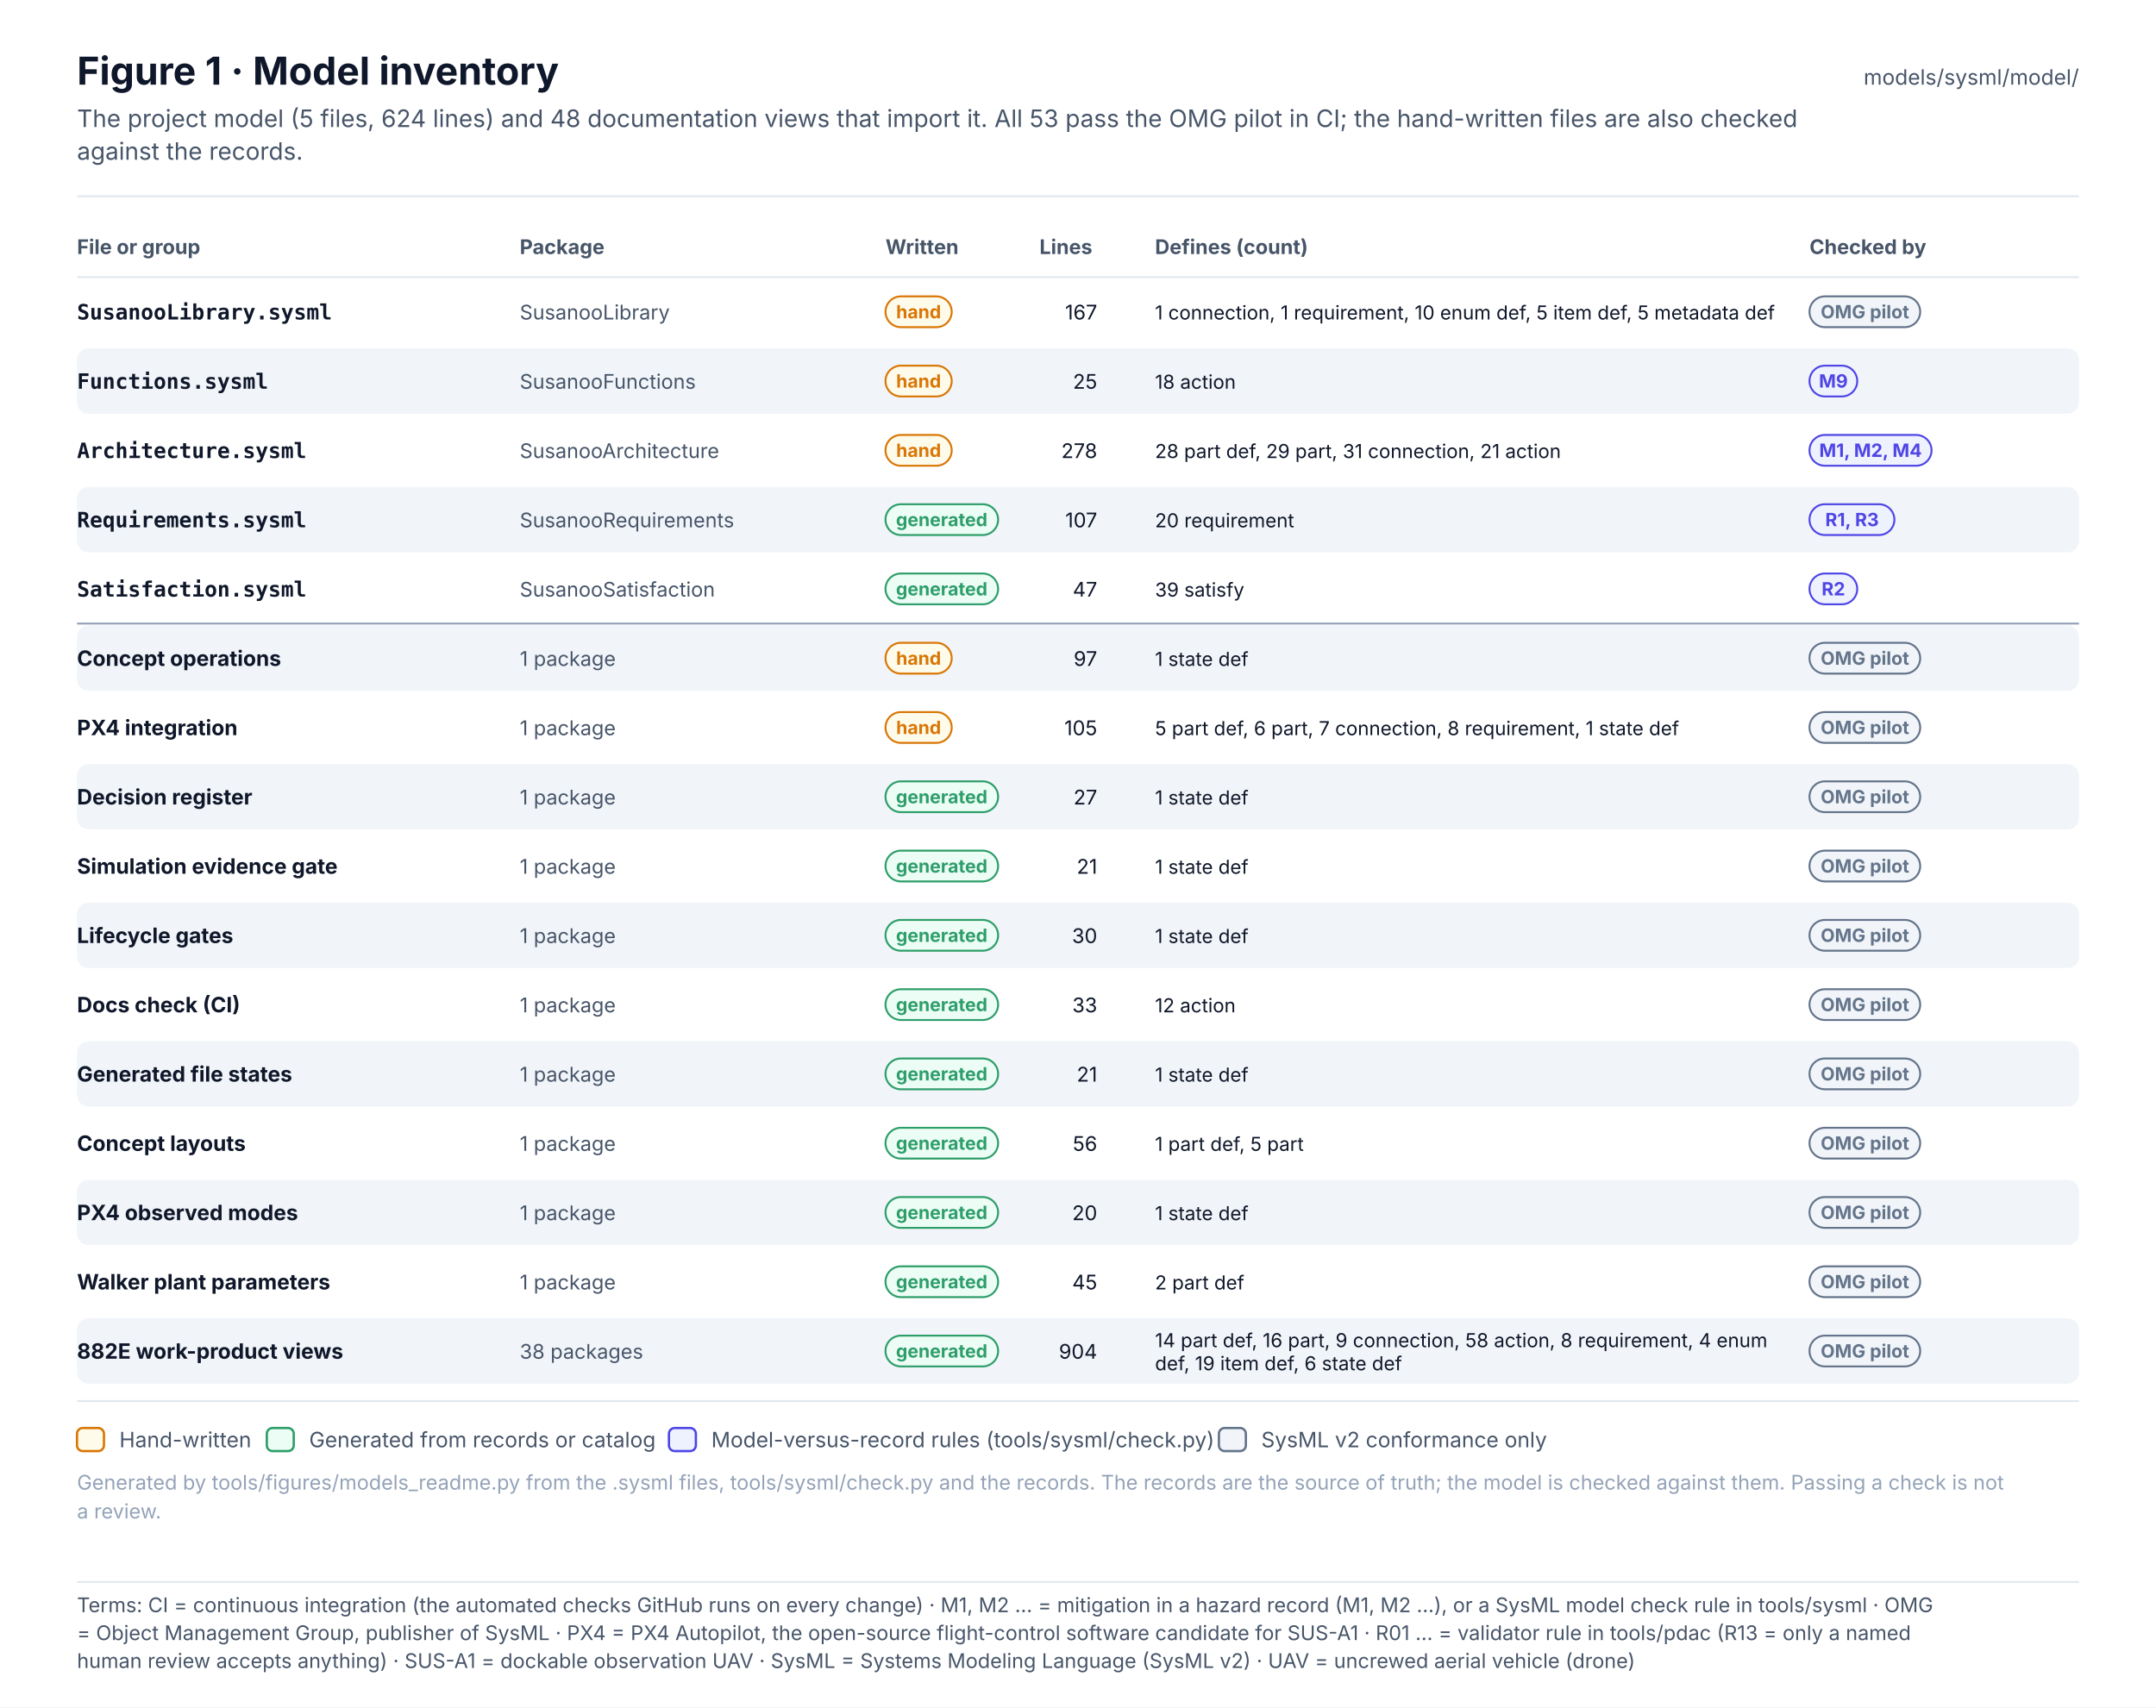
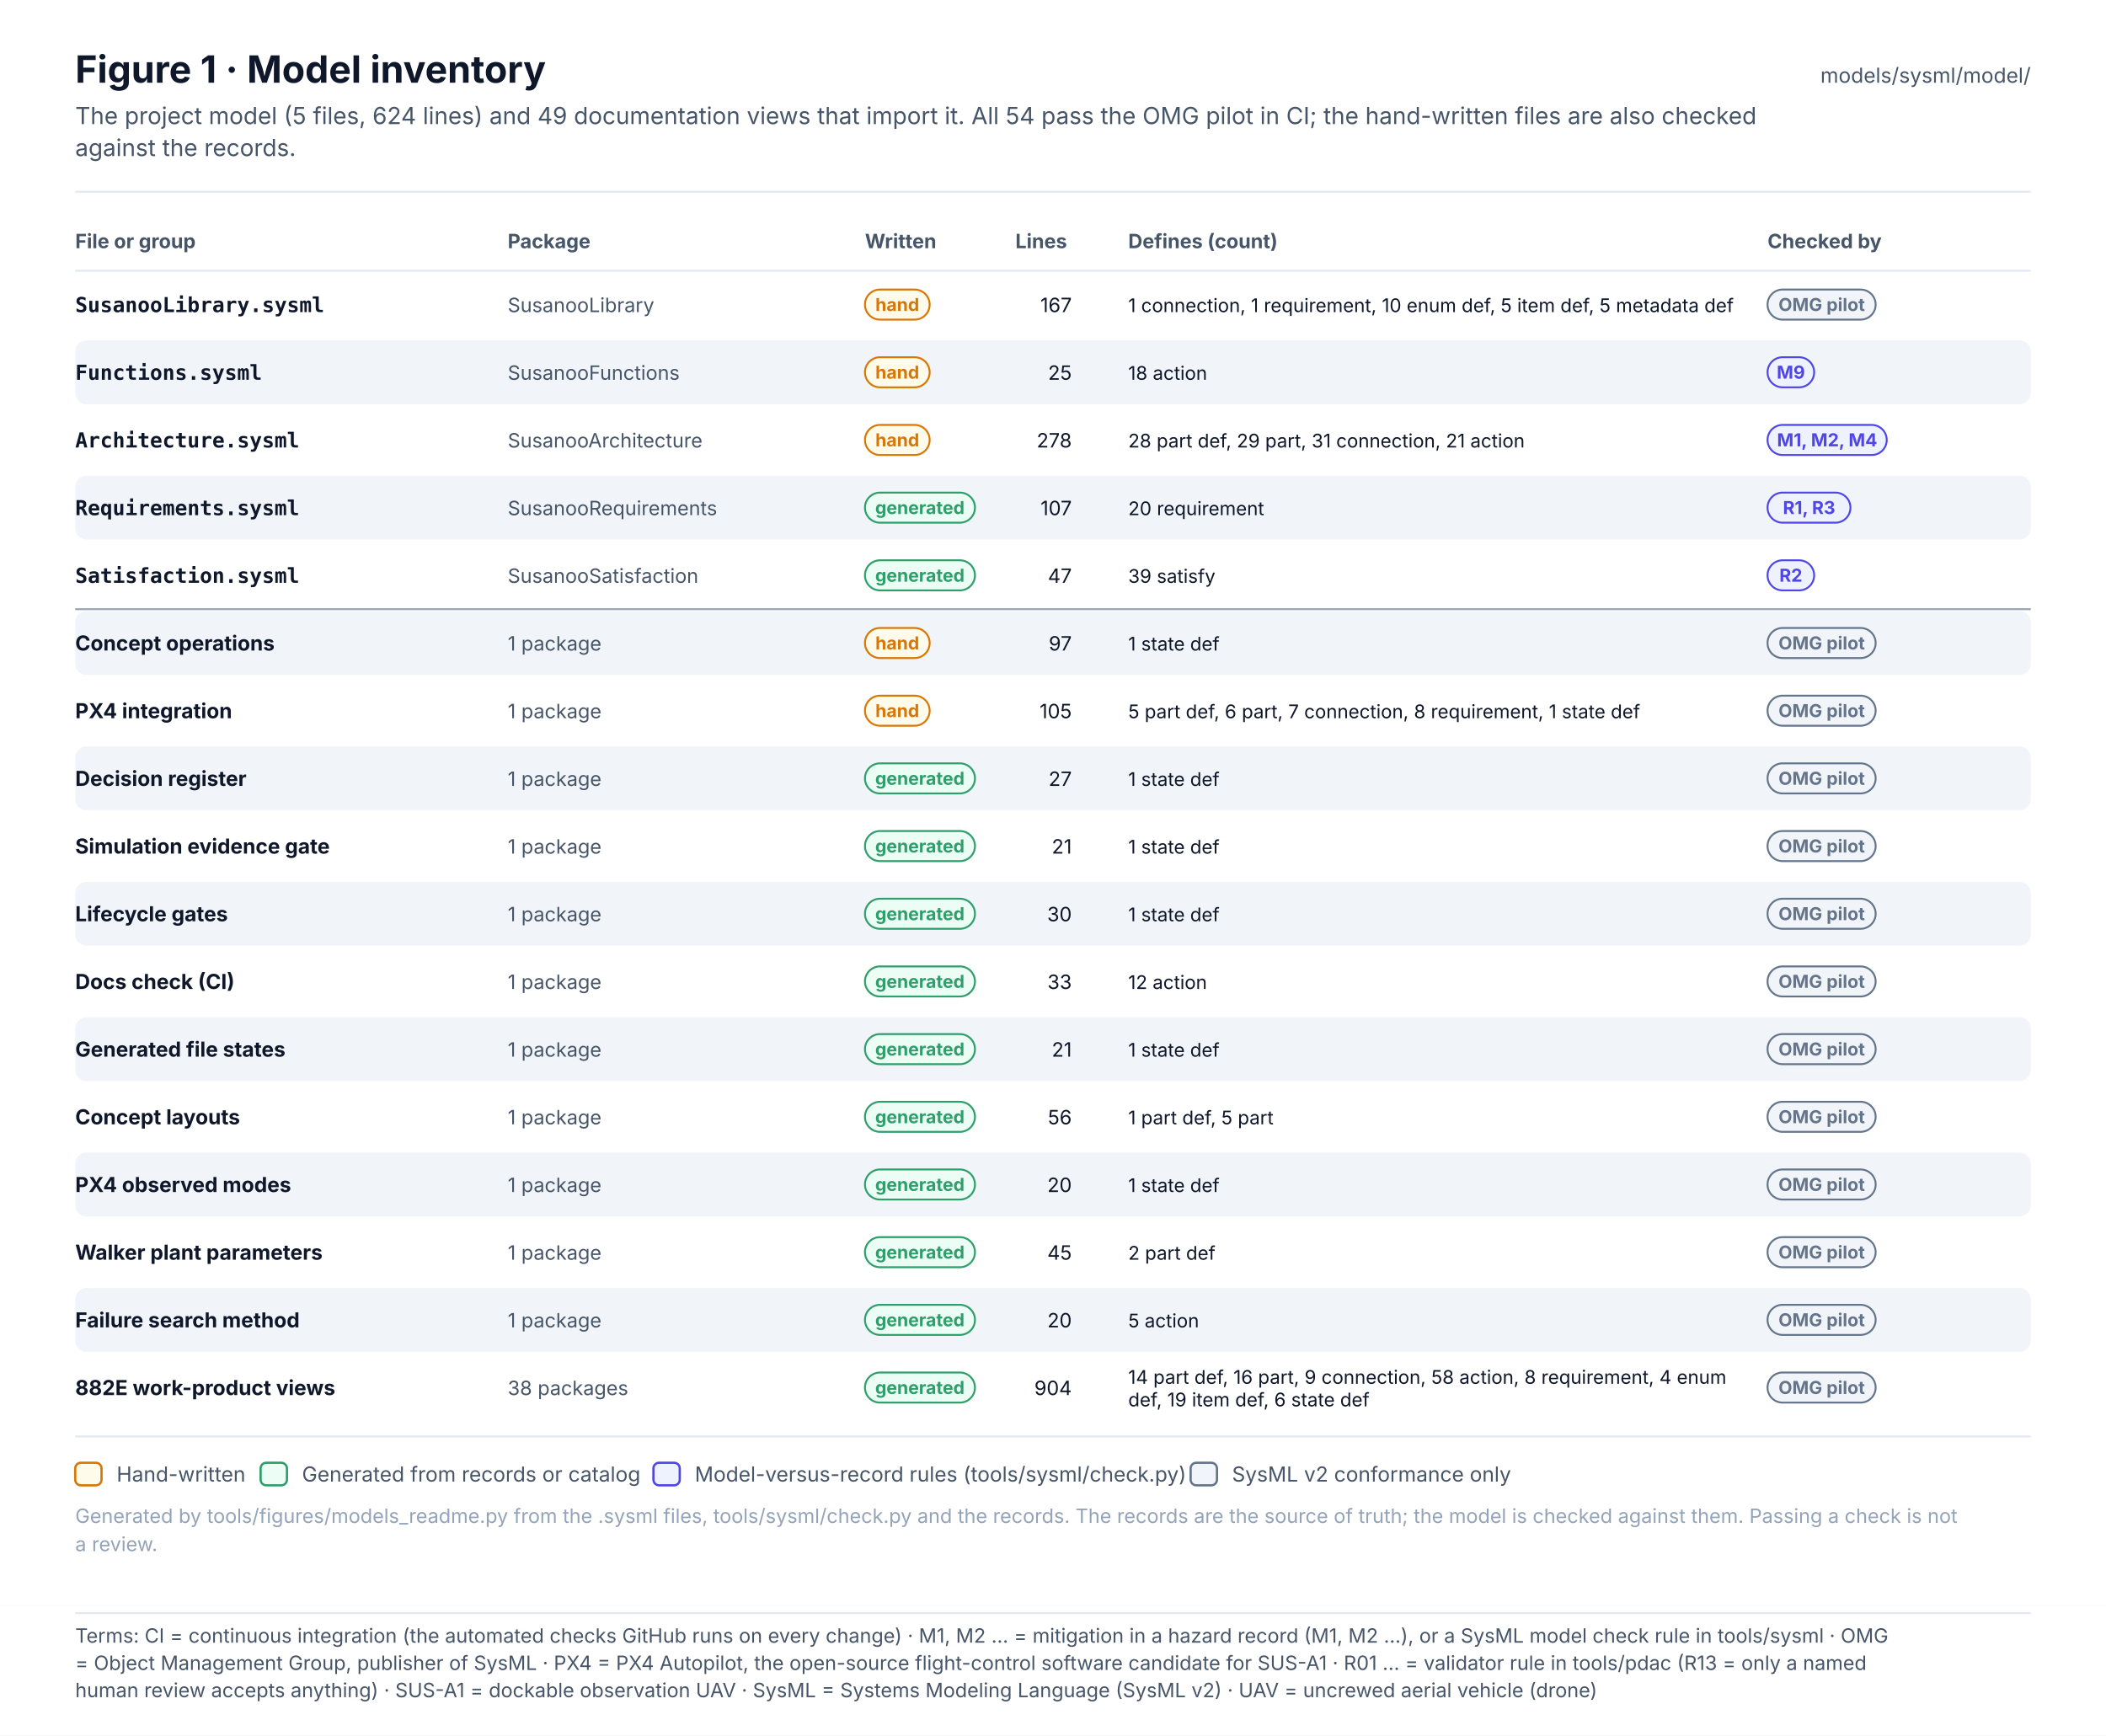
- <svg xmlns="http://www.w3.org/2000/svg" width="1120" height="887.1" viewBox="0 0 1120 887.1" font-family="Inter, 'Segoe UI', Helvetica, Arial, sans-serif" role="img">
+ <svg xmlns="http://www.w3.org/2000/svg" width="1120" height="923.1" viewBox="0 0 1120 923.1" font-family="Inter, 'Segoe UI', Helvetica, Arial, sans-serif" role="img">
  <defs>
    <pattern id="hatch" patternUnits="userSpaceOnUse" width="6" height="6" patternTransform="rotate(45)">
      <rect width="6" height="6" fill="#F1F5F9" />
      <line x1="0" y1="0" x2="0" y2="6" stroke="#E2E8F0" stroke-width="2" />
    </pattern>
    <marker id="arr-ink" viewBox="0 0 10 10" refX="9" refY="5" markerWidth="7" markerHeight="7" orient="auto-start-reverse">
      <path d="M0 0 L10 5 L0 10 z" fill="#475569" />
    </marker>
    <marker id="dia-ink" viewBox="0 0 16 10" refX="15" refY="5" markerWidth="12" markerHeight="8" orient="auto-start-reverse">
      <path d="M1 5 L8 1 L15 5 L8 9 z" fill="#475569" />
    </marker>
    <marker id="tri-ink" viewBox="0 0 12 12" refX="11" refY="6" markerWidth="10" markerHeight="10" orient="auto-start-reverse">
      <path d="M1 1 L11 6 L1 11 z" fill="#FFFFFF" stroke="#475569" stroke-width="1.2" />
    </marker>
    <marker id="arr-system" viewBox="0 0 10 10" refX="9" refY="5" markerWidth="7" markerHeight="7" orient="auto-start-reverse">
      <path d="M0 0 L10 5 L0 10 z" fill="#4F46E5" />
    </marker>
    <marker id="dia-system" viewBox="0 0 16 10" refX="15" refY="5" markerWidth="12" markerHeight="8" orient="auto-start-reverse">
      <path d="M1 5 L8 1 L15 5 L8 9 z" fill="#4F46E5" />
    </marker>
    <marker id="tri-system" viewBox="0 0 12 12" refX="11" refY="6" markerWidth="10" markerHeight="10" orient="auto-start-reverse">
      <path d="M1 1 L11 6 L1 11 z" fill="#FFFFFF" stroke="#4F46E5" stroke-width="1.2" />
    </marker>
    <marker id="arr-software" viewBox="0 0 10 10" refX="9" refY="5" markerWidth="7" markerHeight="7" orient="auto-start-reverse">
      <path d="M0 0 L10 5 L0 10 z" fill="#0F766E" />
    </marker>
    <marker id="dia-software" viewBox="0 0 16 10" refX="15" refY="5" markerWidth="12" markerHeight="8" orient="auto-start-reverse">
      <path d="M1 5 L8 1 L15 5 L8 9 z" fill="#0F766E" />
    </marker>
    <marker id="tri-software" viewBox="0 0 12 12" refX="11" refY="6" markerWidth="10" markerHeight="10" orient="auto-start-reverse">
      <path d="M1 1 L11 6 L1 11 z" fill="#FFFFFF" stroke="#0F766E" stroke-width="1.2" />
    </marker>
    <marker id="arr-safety" viewBox="0 0 10 10" refX="9" refY="5" markerWidth="7" markerHeight="7" orient="auto-start-reverse">
      <path d="M0 0 L10 5 L0 10 z" fill="#C2410C" />
    </marker>
    <marker id="dia-safety" viewBox="0 0 16 10" refX="15" refY="5" markerWidth="12" markerHeight="8" orient="auto-start-reverse">
      <path d="M1 5 L8 1 L15 5 L8 9 z" fill="#C2410C" />
    </marker>
    <marker id="tri-safety" viewBox="0 0 12 12" refX="11" refY="6" markerWidth="10" markerHeight="10" orient="auto-start-reverse">
      <path d="M1 1 L11 6 L1 11 z" fill="#FFFFFF" stroke="#C2410C" stroke-width="1.2" />
    </marker>
    <marker id="arr-interface" viewBox="0 0 10 10" refX="9" refY="5" markerWidth="7" markerHeight="7" orient="auto-start-reverse">
      <path d="M0 0 L10 5 L0 10 z" fill="#7C3AED" />
    </marker>
    <marker id="dia-interface" viewBox="0 0 16 10" refX="15" refY="5" markerWidth="12" markerHeight="8" orient="auto-start-reverse">
      <path d="M1 5 L8 1 L15 5 L8 9 z" fill="#7C3AED" />
    </marker>
    <marker id="tri-interface" viewBox="0 0 12 12" refX="11" refY="6" markerWidth="10" markerHeight="10" orient="auto-start-reverse">
      <path d="M1 1 L11 6 L1 11 z" fill="#FFFFFF" stroke="#7C3AED" stroke-width="1.2" />
    </marker>
    <marker id="arr-external" viewBox="0 0 10 10" refX="9" refY="5" markerWidth="7" markerHeight="7" orient="auto-start-reverse">
      <path d="M0 0 L10 5 L0 10 z" fill="#64748B" />
    </marker>
    <marker id="dia-external" viewBox="0 0 16 10" refX="15" refY="5" markerWidth="12" markerHeight="8" orient="auto-start-reverse">
      <path d="M1 5 L8 1 L15 5 L8 9 z" fill="#64748B" />
    </marker>
    <marker id="tri-external" viewBox="0 0 12 12" refX="11" refY="6" markerWidth="10" markerHeight="10" orient="auto-start-reverse">
      <path d="M1 1 L11 6 L1 11 z" fill="#FFFFFF" stroke="#64748B" stroke-width="1.2" />
    </marker>
    <marker id="arr-work" viewBox="0 0 10 10" refX="9" refY="5" markerWidth="7" markerHeight="7" orient="auto-start-reverse">
      <path d="M0 0 L10 5 L0 10 z" fill="#475569" />
    </marker>
    <marker id="dia-work" viewBox="0 0 16 10" refX="15" refY="5" markerWidth="12" markerHeight="8" orient="auto-start-reverse">
      <path d="M1 5 L8 1 L15 5 L8 9 z" fill="#475569" />
    </marker>
    <marker id="tri-work" viewBox="0 0 12 12" refX="11" refY="6" markerWidth="10" markerHeight="10" orient="auto-start-reverse">
      <path d="M1 1 L11 6 L1 11 z" fill="#FFFFFF" stroke="#475569" stroke-width="1.2" />
    </marker>
    <marker id="arr-muted" viewBox="0 0 10 10" refX="9" refY="5" markerWidth="7" markerHeight="7" orient="auto-start-reverse">
      <path d="M0 0 L10 5 L0 10 z" fill="#94A3B8" />
    </marker>
    <marker id="dia-muted" viewBox="0 0 16 10" refX="15" refY="5" markerWidth="12" markerHeight="8" orient="auto-start-reverse">
      <path d="M1 5 L8 1 L15 5 L8 9 z" fill="#94A3B8" />
    </marker>
    <marker id="tri-muted" viewBox="0 0 12 12" refX="11" refY="6" markerWidth="10" markerHeight="10" orient="auto-start-reverse">
      <path d="M1 1 L11 6 L1 11 z" fill="#FFFFFF" stroke="#94A3B8" stroke-width="1.2" />
    </marker>
    <marker id="arr-current" viewBox="0 0 10 10" refX="9" refY="5" markerWidth="7" markerHeight="7" orient="auto-start-reverse">
      <path d="M0 0 L10 5 L0 10 z" fill="#0F172A" />
    </marker>
    <marker id="dia-current" viewBox="0 0 16 10" refX="15" refY="5" markerWidth="12" markerHeight="8" orient="auto-start-reverse">
      <path d="M1 5 L8 1 L15 5 L8 9 z" fill="#0F172A" />
    </marker>
    <marker id="tri-current" viewBox="0 0 12 12" refX="11" refY="6" markerWidth="10" markerHeight="10" orient="auto-start-reverse">
      <path d="M1 1 L11 6 L1 11 z" fill="#FFFFFF" stroke="#0F172A" stroke-width="1.2" />
    </marker>
    <marker id="arr-ok" viewBox="0 0 10 10" refX="9" refY="5" markerWidth="7" markerHeight="7" orient="auto-start-reverse">
      <path d="M0 0 L10 5 L0 10 z" fill="#2E9E6A" />
    </marker>
    <marker id="dia-ok" viewBox="0 0 16 10" refX="15" refY="5" markerWidth="12" markerHeight="8" orient="auto-start-reverse">
      <path d="M1 5 L8 1 L15 5 L8 9 z" fill="#2E9E6A" />
    </marker>
    <marker id="tri-ok" viewBox="0 0 12 12" refX="11" refY="6" markerWidth="10" markerHeight="10" orient="auto-start-reverse">
      <path d="M1 1 L11 6 L1 11 z" fill="#FFFFFF" stroke="#2E9E6A" stroke-width="1.2" />
    </marker>
    <marker id="arr-amber" viewBox="0 0 10 10" refX="9" refY="5" markerWidth="7" markerHeight="7" orient="auto-start-reverse">
      <path d="M0 0 L10 5 L0 10 z" fill="#D97706" />
    </marker>
    <marker id="dia-amber" viewBox="0 0 16 10" refX="15" refY="5" markerWidth="12" markerHeight="8" orient="auto-start-reverse">
      <path d="M1 5 L8 1 L15 5 L8 9 z" fill="#D97706" />
    </marker>
    <marker id="tri-amber" viewBox="0 0 12 12" refX="11" refY="6" markerWidth="10" markerHeight="10" orient="auto-start-reverse">
      <path d="M1 1 L11 6 L1 11 z" fill="#FFFFFF" stroke="#D97706" stroke-width="1.2" />
    </marker>
    <marker id="arr-red" viewBox="0 0 10 10" refX="9" refY="5" markerWidth="7" markerHeight="7" orient="auto-start-reverse">
      <path d="M0 0 L10 5 L0 10 z" fill="#D2553F" />
    </marker>
    <marker id="dia-red" viewBox="0 0 16 10" refX="15" refY="5" markerWidth="12" markerHeight="8" orient="auto-start-reverse">
      <path d="M1 5 L8 1 L15 5 L8 9 z" fill="#D2553F" />
    </marker>
    <marker id="tri-red" viewBox="0 0 12 12" refX="11" refY="6" markerWidth="10" markerHeight="10" orient="auto-start-reverse">
      <path d="M1 1 L11 6 L1 11 z" fill="#FFFFFF" stroke="#D2553F" stroke-width="1.2" />
    </marker>
  </defs>
-   <rect x="0" y="0" width="1120" height="818" rx="0" fill="#FFFFFF" stroke="none" stroke-width="0" />
+   <rect x="0" y="0" width="1120" height="854" rx="0" fill="#FFFFFF" stroke="none" stroke-width="0" />
  <text x="40" y="44" font-size="20" fill="#0F172A" font-weight="700">Figure 1 · Model inventory</text>
-   <text x="40" y="66" font-size="12.5" fill="#475569">The project model (5 files, 624 lines) and 48 documentation views that import it. All 53 pass the OMG pilot in CI; the hand-written files are also checked</text>
+   <text x="40" y="66" font-size="12.5" fill="#475569">The project model (5 files, 624 lines) and 49 documentation views that import it. All 54 pass the OMG pilot in CI; the hand-written files are also checked</text>
  <text x="40" y="83" font-size="12.5" fill="#475569">against the records.</text>
  <text x="1080" y="44" font-size="11" fill="#475569" text-anchor="end">models/sysml/model/</text>
  <line x1="40" y1="102" x2="1080" y2="102" stroke="#E2E8F0" stroke-width="1" />
  <text x="40" y="132" font-size="10.5" fill="#475569" font-weight="700">File or group</text>
  <text x="270" y="132" font-size="10.5" fill="#475569" font-weight="700">Package</text>
  <text x="460" y="132" font-size="10.5" fill="#475569" font-weight="700">Written</text>
  <text x="540" y="132" font-size="10.5" fill="#475569" font-weight="700">Lines</text>
  <text x="600" y="132" font-size="10.5" fill="#475569" font-weight="700">Defines (count)</text>
  <text x="940" y="132" font-size="10.5" fill="#475569" font-weight="700">Checked by</text>
  <line x1="40" y1="144" x2="1080" y2="144" stroke="#E2E8F0" stroke-width="1" />
  <text x="40" y="166" font-size="11" fill="#0F172A" font-weight="700" font-family="'JetBrains Mono', 'SFMono-Regular', Menlo, Consolas, monospace">SusanooLibrary.sysml</text>
  <text x="270" y="166" font-size="10.5" fill="#475569">SusanooLibrary</text>
  <rect x="460" y="154" width="34.4" height="16" rx="8.0" fill="#FFFBEB" stroke="#D97706" stroke-width="1" />
  <text x="477.2" y="165.4" font-size="9.5" fill="#D97706" font-weight="700" text-anchor="middle">hand</text>
  <text x="570" y="166" font-size="10.5" fill="#0F172A" text-anchor="end">167</text>
  <text x="600" y="166" font-size="10" fill="#0F172A">1 connection, 1 requirement, 10 enum def, 5 item def, 5 metadata def</text>
  <rect x="940" y="154" width="57.5" height="16" rx="8.0" fill="#F1F5F9" stroke="#64748B" stroke-width="1" />
  <text x="968.8" y="165.4" font-size="9.5" fill="#64748B" font-weight="700" text-anchor="middle">OMG pilot</text>
  <rect x="40" y="181" width="1040" height="34" rx="6" fill="#F1F5F9" stroke="none" stroke-width="0" />
  <text x="40" y="202" font-size="11" fill="#0F172A" font-weight="700" font-family="'JetBrains Mono', 'SFMono-Regular', Menlo, Consolas, monospace">Functions.sysml</text>
  <text x="270" y="202" font-size="10.5" fill="#475569">SusanooFunctions</text>
  <rect x="460" y="190" width="34.4" height="16" rx="8.0" fill="#FFFBEB" stroke="#D97706" stroke-width="1" />
  <text x="477.2" y="201.4" font-size="9.5" fill="#D97706" font-weight="700" text-anchor="middle">hand</text>
  <text x="570" y="202" font-size="10.5" fill="#0F172A" text-anchor="end">25</text>
  <text x="600" y="202" font-size="10" fill="#0F172A">18 action</text>
  <rect x="940" y="190" width="24.8" height="16" rx="8.0" fill="#EEF2FF" stroke="#4F46E5" stroke-width="1" />
  <text x="952.4" y="201.4" font-size="9.5" fill="#4F46E5" font-weight="700" text-anchor="middle">M9</text>
  <text x="40" y="238" font-size="11" fill="#0F172A" font-weight="700" font-family="'JetBrains Mono', 'SFMono-Regular', Menlo, Consolas, monospace">Architecture.sysml</text>
  <text x="270" y="238" font-size="10.5" fill="#475569">SusanooArchitecture</text>
  <rect x="460" y="226" width="34.4" height="16" rx="8.0" fill="#FFFBEB" stroke="#D97706" stroke-width="1" />
  <text x="477.2" y="237.4" font-size="9.5" fill="#D97706" font-weight="700" text-anchor="middle">hand</text>
  <text x="570" y="238" font-size="10.5" fill="#0F172A" text-anchor="end">278</text>
  <text x="600" y="238" font-size="10" fill="#0F172A">28 part def, 29 part, 31 connection, 21 action</text>
  <rect x="940" y="226" width="63.4" height="16" rx="8.0" fill="#EEF2FF" stroke="#4F46E5" stroke-width="1" />
  <text x="971.7" y="237.4" font-size="9.5" fill="#4F46E5" font-weight="700" text-anchor="middle">M1, M2, M4</text>
  <rect x="40" y="253" width="1040" height="34" rx="6" fill="#F1F5F9" stroke="none" stroke-width="0" />
  <text x="40" y="274" font-size="11" fill="#0F172A" font-weight="700" font-family="'JetBrains Mono', 'SFMono-Regular', Menlo, Consolas, monospace">Requirements.sysml</text>
  <text x="270" y="274" font-size="10.5" fill="#475569">SusanooRequirements</text>
  <rect x="460" y="262" width="58.5" height="16" rx="8.0" fill="#ECFDF5" stroke="#2E9E6A" stroke-width="1" />
  <text x="489.2" y="273.4" font-size="9.5" fill="#2E9E6A" font-weight="700" text-anchor="middle">generated</text>
  <text x="570" y="274" font-size="10.5" fill="#0F172A" text-anchor="end">107</text>
  <text x="600" y="274" font-size="10" fill="#0F172A">20 requirement</text>
  <rect x="940" y="262" width="44.1" height="16" rx="8.0" fill="#EEF2FF" stroke="#4F46E5" stroke-width="1" />
  <text x="962.1" y="273.4" font-size="9.5" fill="#4F46E5" font-weight="700" text-anchor="middle">R1, R3</text>
  <text x="40" y="310" font-size="11" fill="#0F172A" font-weight="700" font-family="'JetBrains Mono', 'SFMono-Regular', Menlo, Consolas, monospace">Satisfaction.sysml</text>
  <text x="270" y="310" font-size="10.5" fill="#475569">SusanooSatisfaction</text>
  <rect x="460" y="298" width="58.5" height="16" rx="8.0" fill="#ECFDF5" stroke="#2E9E6A" stroke-width="1" />
  <text x="489.2" y="309.4" font-size="9.5" fill="#2E9E6A" font-weight="700" text-anchor="middle">generated</text>
  <text x="570" y="310" font-size="10.5" fill="#0F172A" text-anchor="end">47</text>
  <text x="600" y="310" font-size="10" fill="#0F172A">39 satisfy</text>
  <rect x="940" y="298" width="24.8" height="16" rx="8.0" fill="#EEF2FF" stroke="#4F46E5" stroke-width="1" />
  <text x="952.4" y="309.4" font-size="9.5" fill="#4F46E5" font-weight="700" text-anchor="middle">R2</text>
  <line x1="40" y1="324" x2="1080" y2="324" stroke="#94A3B8" stroke-width="1" />
  <rect x="40" y="325" width="1040" height="34" rx="6" fill="#F1F5F9" stroke="none" stroke-width="0" />
  <text x="40" y="346" font-size="11" fill="#0F172A" font-weight="700">Concept operations</text>
  <text x="270" y="346" font-size="10.5" fill="#475569">1 package</text>
  <rect x="460" y="334" width="34.4" height="16" rx="8.0" fill="#FFFBEB" stroke="#D97706" stroke-width="1" />
  <text x="477.2" y="345.4" font-size="9.5" fill="#D97706" font-weight="700" text-anchor="middle">hand</text>
  <text x="570" y="346" font-size="10.5" fill="#0F172A" text-anchor="end">97</text>
  <text x="600" y="346" font-size="10" fill="#0F172A">1 state def</text>
  <rect x="940" y="334" width="57.5" height="16" rx="8.0" fill="#F1F5F9" stroke="#64748B" stroke-width="1" />
  <text x="968.8" y="345.4" font-size="9.5" fill="#64748B" font-weight="700" text-anchor="middle">OMG pilot</text>
  <text x="40" y="382" font-size="11" fill="#0F172A" font-weight="700">PX4 integration</text>
  <text x="270" y="382" font-size="10.5" fill="#475569">1 package</text>
  <rect x="460" y="370" width="34.4" height="16" rx="8.0" fill="#FFFBEB" stroke="#D97706" stroke-width="1" />
  <text x="477.2" y="381.4" font-size="9.5" fill="#D97706" font-weight="700" text-anchor="middle">hand</text>
  <text x="570" y="382" font-size="10.5" fill="#0F172A" text-anchor="end">105</text>
  <text x="600" y="382" font-size="10" fill="#0F172A">5 part def, 6 part, 7 connection, 8 requirement, 1 state def</text>
  <rect x="940" y="370" width="57.5" height="16" rx="8.0" fill="#F1F5F9" stroke="#64748B" stroke-width="1" />
  <text x="968.8" y="381.4" font-size="9.5" fill="#64748B" font-weight="700" text-anchor="middle">OMG pilot</text>
  <rect x="40" y="397" width="1040" height="34" rx="6" fill="#F1F5F9" stroke="none" stroke-width="0" />
  <text x="40" y="418" font-size="11" fill="#0F172A" font-weight="700">Decision register</text>
  <text x="270" y="418" font-size="10.5" fill="#475569">1 package</text>
  <rect x="460" y="406" width="58.5" height="16" rx="8.0" fill="#ECFDF5" stroke="#2E9E6A" stroke-width="1" />
  <text x="489.2" y="417.4" font-size="9.5" fill="#2E9E6A" font-weight="700" text-anchor="middle">generated</text>
  <text x="570" y="418" font-size="10.5" fill="#0F172A" text-anchor="end">27</text>
  <text x="600" y="418" font-size="10" fill="#0F172A">1 state def</text>
  <rect x="940" y="406" width="57.5" height="16" rx="8.0" fill="#F1F5F9" stroke="#64748B" stroke-width="1" />
  <text x="968.8" y="417.4" font-size="9.5" fill="#64748B" font-weight="700" text-anchor="middle">OMG pilot</text>
  <text x="40" y="454" font-size="11" fill="#0F172A" font-weight="700">Simulation evidence gate</text>
  <text x="270" y="454" font-size="10.5" fill="#475569">1 package</text>
  <rect x="460" y="442" width="58.5" height="16" rx="8.0" fill="#ECFDF5" stroke="#2E9E6A" stroke-width="1" />
  <text x="489.2" y="453.4" font-size="9.5" fill="#2E9E6A" font-weight="700" text-anchor="middle">generated</text>
  <text x="570" y="454" font-size="10.5" fill="#0F172A" text-anchor="end">21</text>
  <text x="600" y="454" font-size="10" fill="#0F172A">1 state def</text>
  <rect x="940" y="442" width="57.5" height="16" rx="8.0" fill="#F1F5F9" stroke="#64748B" stroke-width="1" />
  <text x="968.8" y="453.4" font-size="9.5" fill="#64748B" font-weight="700" text-anchor="middle">OMG pilot</text>
  <rect x="40" y="469" width="1040" height="34" rx="6" fill="#F1F5F9" stroke="none" stroke-width="0" />
  <text x="40" y="490" font-size="11" fill="#0F172A" font-weight="700">Lifecycle gates</text>
  <text x="270" y="490" font-size="10.5" fill="#475569">1 package</text>
  <rect x="460" y="478" width="58.5" height="16" rx="8.0" fill="#ECFDF5" stroke="#2E9E6A" stroke-width="1" />
  <text x="489.2" y="489.4" font-size="9.5" fill="#2E9E6A" font-weight="700" text-anchor="middle">generated</text>
  <text x="570" y="490" font-size="10.5" fill="#0F172A" text-anchor="end">30</text>
  <text x="600" y="490" font-size="10" fill="#0F172A">1 state def</text>
  <rect x="940" y="478" width="57.5" height="16" rx="8.0" fill="#F1F5F9" stroke="#64748B" stroke-width="1" />
  <text x="968.8" y="489.4" font-size="9.5" fill="#64748B" font-weight="700" text-anchor="middle">OMG pilot</text>
  <text x="40" y="526" font-size="11" fill="#0F172A" font-weight="700">Docs check (CI)</text>
  <text x="270" y="526" font-size="10.5" fill="#475569">1 package</text>
  <rect x="460" y="514" width="58.5" height="16" rx="8.0" fill="#ECFDF5" stroke="#2E9E6A" stroke-width="1" />
  <text x="489.2" y="525.4" font-size="9.5" fill="#2E9E6A" font-weight="700" text-anchor="middle">generated</text>
  <text x="570" y="526" font-size="10.5" fill="#0F172A" text-anchor="end">33</text>
  <text x="600" y="526" font-size="10" fill="#0F172A">12 action</text>
  <rect x="940" y="514" width="57.5" height="16" rx="8.0" fill="#F1F5F9" stroke="#64748B" stroke-width="1" />
  <text x="968.8" y="525.4" font-size="9.5" fill="#64748B" font-weight="700" text-anchor="middle">OMG pilot</text>
  <rect x="40" y="541" width="1040" height="34" rx="6" fill="#F1F5F9" stroke="none" stroke-width="0" />
  <text x="40" y="562" font-size="11" fill="#0F172A" font-weight="700">Generated file states</text>
  <text x="270" y="562" font-size="10.5" fill="#475569">1 package</text>
  <rect x="460" y="550" width="58.5" height="16" rx="8.0" fill="#ECFDF5" stroke="#2E9E6A" stroke-width="1" />
  <text x="489.2" y="561.4" font-size="9.5" fill="#2E9E6A" font-weight="700" text-anchor="middle">generated</text>
  <text x="570" y="562" font-size="10.5" fill="#0F172A" text-anchor="end">21</text>
  <text x="600" y="562" font-size="10" fill="#0F172A">1 state def</text>
  <rect x="940" y="550" width="57.5" height="16" rx="8.0" fill="#F1F5F9" stroke="#64748B" stroke-width="1" />
  <text x="968.8" y="561.4" font-size="9.5" fill="#64748B" font-weight="700" text-anchor="middle">OMG pilot</text>
  <text x="40" y="598" font-size="11" fill="#0F172A" font-weight="700">Concept layouts</text>
  <text x="270" y="598" font-size="10.5" fill="#475569">1 package</text>
  <rect x="460" y="586" width="58.5" height="16" rx="8.0" fill="#ECFDF5" stroke="#2E9E6A" stroke-width="1" />
  <text x="489.2" y="597.4" font-size="9.5" fill="#2E9E6A" font-weight="700" text-anchor="middle">generated</text>
  <text x="570" y="598" font-size="10.5" fill="#0F172A" text-anchor="end">56</text>
  <text x="600" y="598" font-size="10" fill="#0F172A">1 part def, 5 part</text>
  <rect x="940" y="586" width="57.5" height="16" rx="8.0" fill="#F1F5F9" stroke="#64748B" stroke-width="1" />
  <text x="968.8" y="597.4" font-size="9.5" fill="#64748B" font-weight="700" text-anchor="middle">OMG pilot</text>
  <rect x="40" y="613" width="1040" height="34" rx="6" fill="#F1F5F9" stroke="none" stroke-width="0" />
  <text x="40" y="634" font-size="11" fill="#0F172A" font-weight="700">PX4 observed modes</text>
  <text x="270" y="634" font-size="10.5" fill="#475569">1 package</text>
  <rect x="460" y="622" width="58.5" height="16" rx="8.0" fill="#ECFDF5" stroke="#2E9E6A" stroke-width="1" />
  <text x="489.2" y="633.4" font-size="9.5" fill="#2E9E6A" font-weight="700" text-anchor="middle">generated</text>
  <text x="570" y="634" font-size="10.5" fill="#0F172A" text-anchor="end">20</text>
  <text x="600" y="634" font-size="10" fill="#0F172A">1 state def</text>
  <rect x="940" y="622" width="57.5" height="16" rx="8.0" fill="#F1F5F9" stroke="#64748B" stroke-width="1" />
  <text x="968.8" y="633.4" font-size="9.5" fill="#64748B" font-weight="700" text-anchor="middle">OMG pilot</text>
  <text x="40" y="670" font-size="11" fill="#0F172A" font-weight="700">Walker plant parameters</text>
  <text x="270" y="670" font-size="10.5" fill="#475569">1 package</text>
  <rect x="460" y="658" width="58.5" height="16" rx="8.0" fill="#ECFDF5" stroke="#2E9E6A" stroke-width="1" />
  <text x="489.2" y="669.4" font-size="9.5" fill="#2E9E6A" font-weight="700" text-anchor="middle">generated</text>
  <text x="570" y="670" font-size="10.5" fill="#0F172A" text-anchor="end">45</text>
  <text x="600" y="670" font-size="10" fill="#0F172A">2 part def</text>
  <rect x="940" y="658" width="57.5" height="16" rx="8.0" fill="#F1F5F9" stroke="#64748B" stroke-width="1" />
  <text x="968.8" y="669.4" font-size="9.5" fill="#64748B" font-weight="700" text-anchor="middle">OMG pilot</text>
  <rect x="40" y="685" width="1040" height="34" rx="6" fill="#F1F5F9" stroke="none" stroke-width="0" />
-   <text x="40" y="706" font-size="11" fill="#0F172A" font-weight="700">882E work-product views</text>
-   <text x="270" y="706" font-size="10.5" fill="#475569">38 packages</text>
+   <text x="40" y="706" font-size="11" fill="#0F172A" font-weight="700">Failure search method</text>
+   <text x="270" y="706" font-size="10.5" fill="#475569">1 package</text>
  <rect x="460" y="694" width="58.5" height="16" rx="8.0" fill="#ECFDF5" stroke="#2E9E6A" stroke-width="1" />
  <text x="489.2" y="705.4" font-size="9.5" fill="#2E9E6A" font-weight="700" text-anchor="middle">generated</text>
-   <text x="570" y="706" font-size="10.5" fill="#0F172A" text-anchor="end">904</text>
-   <text x="600" y="700" font-size="10" fill="#0F172A">14 part def, 16 part, 9 connection, 58 action, 8 requirement, 4 enum</text>
-   <text x="600" y="712" font-size="10" fill="#0F172A">def, 19 item def, 6 state def</text>
+   <text x="570" y="706" font-size="10.5" fill="#0F172A" text-anchor="end">20</text>
+   <text x="600" y="706" font-size="10" fill="#0F172A">5 action</text>
  <rect x="940" y="694" width="57.5" height="16" rx="8.0" fill="#F1F5F9" stroke="#64748B" stroke-width="1" />
  <text x="968.8" y="705.4" font-size="9.5" fill="#64748B" font-weight="700" text-anchor="middle">OMG pilot</text>
-   <line x1="40" y1="728" x2="1080" y2="728" stroke="#E2E8F0" stroke-width="1" />
-   <rect x="40" y="742" width="14" height="12" rx="3" fill="#FFFBEB" stroke="#D97706" stroke-width="1.2" />
-   <text x="62" y="752" font-size="11" fill="#475569">Hand-written</text>
-   <rect x="138.6" y="742" width="14" height="12" rx="3" fill="#ECFDF5" stroke="#2E9E6A" stroke-width="1.2" />
-   <text x="160.6" y="752" font-size="11" fill="#475569">Generated from records or catalog</text>
-   <rect x="347.5" y="742" width="14" height="12" rx="3" fill="#EEF2FF" stroke="#4F46E5" stroke-width="1.2" />
-   <text x="369.5" y="752" font-size="11" fill="#475569">Model-versus-record rules (tools/sysml/check.py)</text>
-   <rect x="633.2" y="742" width="14" height="12" rx="3" fill="#F1F5F9" stroke="#64748B" stroke-width="1.2" />
-   <text x="655.2" y="752" font-size="11" fill="#475569">SysML v2 conformance only</text>
-   <text x="40" y="774" font-size="10.5" fill="#94A3B8">Generated by tools/figures/models_readme.py from the .sysml files, tools/sysml/check.py and the records. The records are the source of truth; the model is checked against them. Passing a check is not</text>
-   <text x="40" y="789" font-size="10.5" fill="#94A3B8">a review.</text>
-   <g class="terms" data-base-h="818">
-     <rect x="0" y="818" width="1120" height="69.1" fill="#FFFFFF" />
-     <line x1="40" y1="822" x2="1080" y2="822" stroke="#E2E8F0" stroke-width="1" />
-     <text x="40" y="837.7" font-size="10.5" fill="#475569" font-family="Inter, 'Segoe UI', Helvetica, Arial, sans-serif">Terms: CI = continuous integration (the automated checks GitHub runs on every change) · M1, M2 … = mitigation in a hazard record (M1, M2 …), or a SysML model check rule in tools/sysml · OMG</text>
-     <text x="40" y="852.2" font-size="10.5" fill="#475569" font-family="Inter, 'Segoe UI', Helvetica, Arial, sans-serif">= Object Management Group, publisher of SysML · PX4 = PX4 Autopilot, the open-source flight-control software candidate for SUS-A1 · R01 … = validator rule in tools/pdac (R13 = only a named</text>
-     <text x="40" y="866.7" font-size="10.5" fill="#475569" font-family="Inter, 'Segoe UI', Helvetica, Arial, sans-serif">human review accepts anything) · SUS-A1 = dockable observation UAV · SysML = Systems Modeling Language (SysML v2) · UAV = uncrewed aerial vehicle (drone)</text>
+   <text x="40" y="742" font-size="11" fill="#0F172A" font-weight="700">882E work-product views</text>
+   <text x="270" y="742" font-size="10.5" fill="#475569">38 packages</text>
+   <rect x="460" y="730" width="58.5" height="16" rx="8.0" fill="#ECFDF5" stroke="#2E9E6A" stroke-width="1" />
+   <text x="489.2" y="741.4" font-size="9.5" fill="#2E9E6A" font-weight="700" text-anchor="middle">generated</text>
+   <text x="570" y="742" font-size="10.5" fill="#0F172A" text-anchor="end">904</text>
+   <text x="600" y="736" font-size="10" fill="#0F172A">14 part def, 16 part, 9 connection, 58 action, 8 requirement, 4 enum</text>
+   <text x="600" y="748" font-size="10" fill="#0F172A">def, 19 item def, 6 state def</text>
+   <rect x="940" y="730" width="57.5" height="16" rx="8.0" fill="#F1F5F9" stroke="#64748B" stroke-width="1" />
+   <text x="968.8" y="741.4" font-size="9.5" fill="#64748B" font-weight="700" text-anchor="middle">OMG pilot</text>
+   <line x1="40" y1="764" x2="1080" y2="764" stroke="#E2E8F0" stroke-width="1" />
+   <rect x="40" y="778" width="14" height="12" rx="3" fill="#FFFBEB" stroke="#D97706" stroke-width="1.2" />
+   <text x="62" y="788" font-size="11" fill="#475569">Hand-written</text>
+   <rect x="138.6" y="778" width="14" height="12" rx="3" fill="#ECFDF5" stroke="#2E9E6A" stroke-width="1.2" />
+   <text x="160.6" y="788" font-size="11" fill="#475569">Generated from records or catalog</text>
+   <rect x="347.5" y="778" width="14" height="12" rx="3" fill="#EEF2FF" stroke="#4F46E5" stroke-width="1.2" />
+   <text x="369.5" y="788" font-size="11" fill="#475569">Model-versus-record rules (tools/sysml/check.py)</text>
+   <rect x="633.2" y="778" width="14" height="12" rx="3" fill="#F1F5F9" stroke="#64748B" stroke-width="1.2" />
+   <text x="655.2" y="788" font-size="11" fill="#475569">SysML v2 conformance only</text>
+   <text x="40" y="810" font-size="10.5" fill="#94A3B8">Generated by tools/figures/models_readme.py from the .sysml files, tools/sysml/check.py and the records. The records are the source of truth; the model is checked against them. Passing a check is not</text>
+   <text x="40" y="825" font-size="10.5" fill="#94A3B8">a review.</text>
+   <g class="terms" data-base-h="854">
+     <rect x="0" y="854" width="1120" height="69.1" fill="#FFFFFF" />
+     <line x1="40" y1="858" x2="1080" y2="858" stroke="#E2E8F0" stroke-width="1" />
+     <text x="40" y="873.7" font-size="10.5" fill="#475569" font-family="Inter, 'Segoe UI', Helvetica, Arial, sans-serif">Terms: CI = continuous integration (the automated checks GitHub runs on every change) · M1, M2 … = mitigation in a hazard record (M1, M2 …), or a SysML model check rule in tools/sysml · OMG</text>
+     <text x="40" y="888.2" font-size="10.5" fill="#475569" font-family="Inter, 'Segoe UI', Helvetica, Arial, sans-serif">= Object Management Group, publisher of SysML · PX4 = PX4 Autopilot, the open-source flight-control software candidate for SUS-A1 · R01 … = validator rule in tools/pdac (R13 = only a named</text>
+     <text x="40" y="902.7" font-size="10.5" fill="#475569" font-family="Inter, 'Segoe UI', Helvetica, Arial, sans-serif">human review accepts anything) · SUS-A1 = dockable observation UAV · SysML = Systems Modeling Language (SysML v2) · UAV = uncrewed aerial vehicle (drone)</text>
  </g>
</svg>
